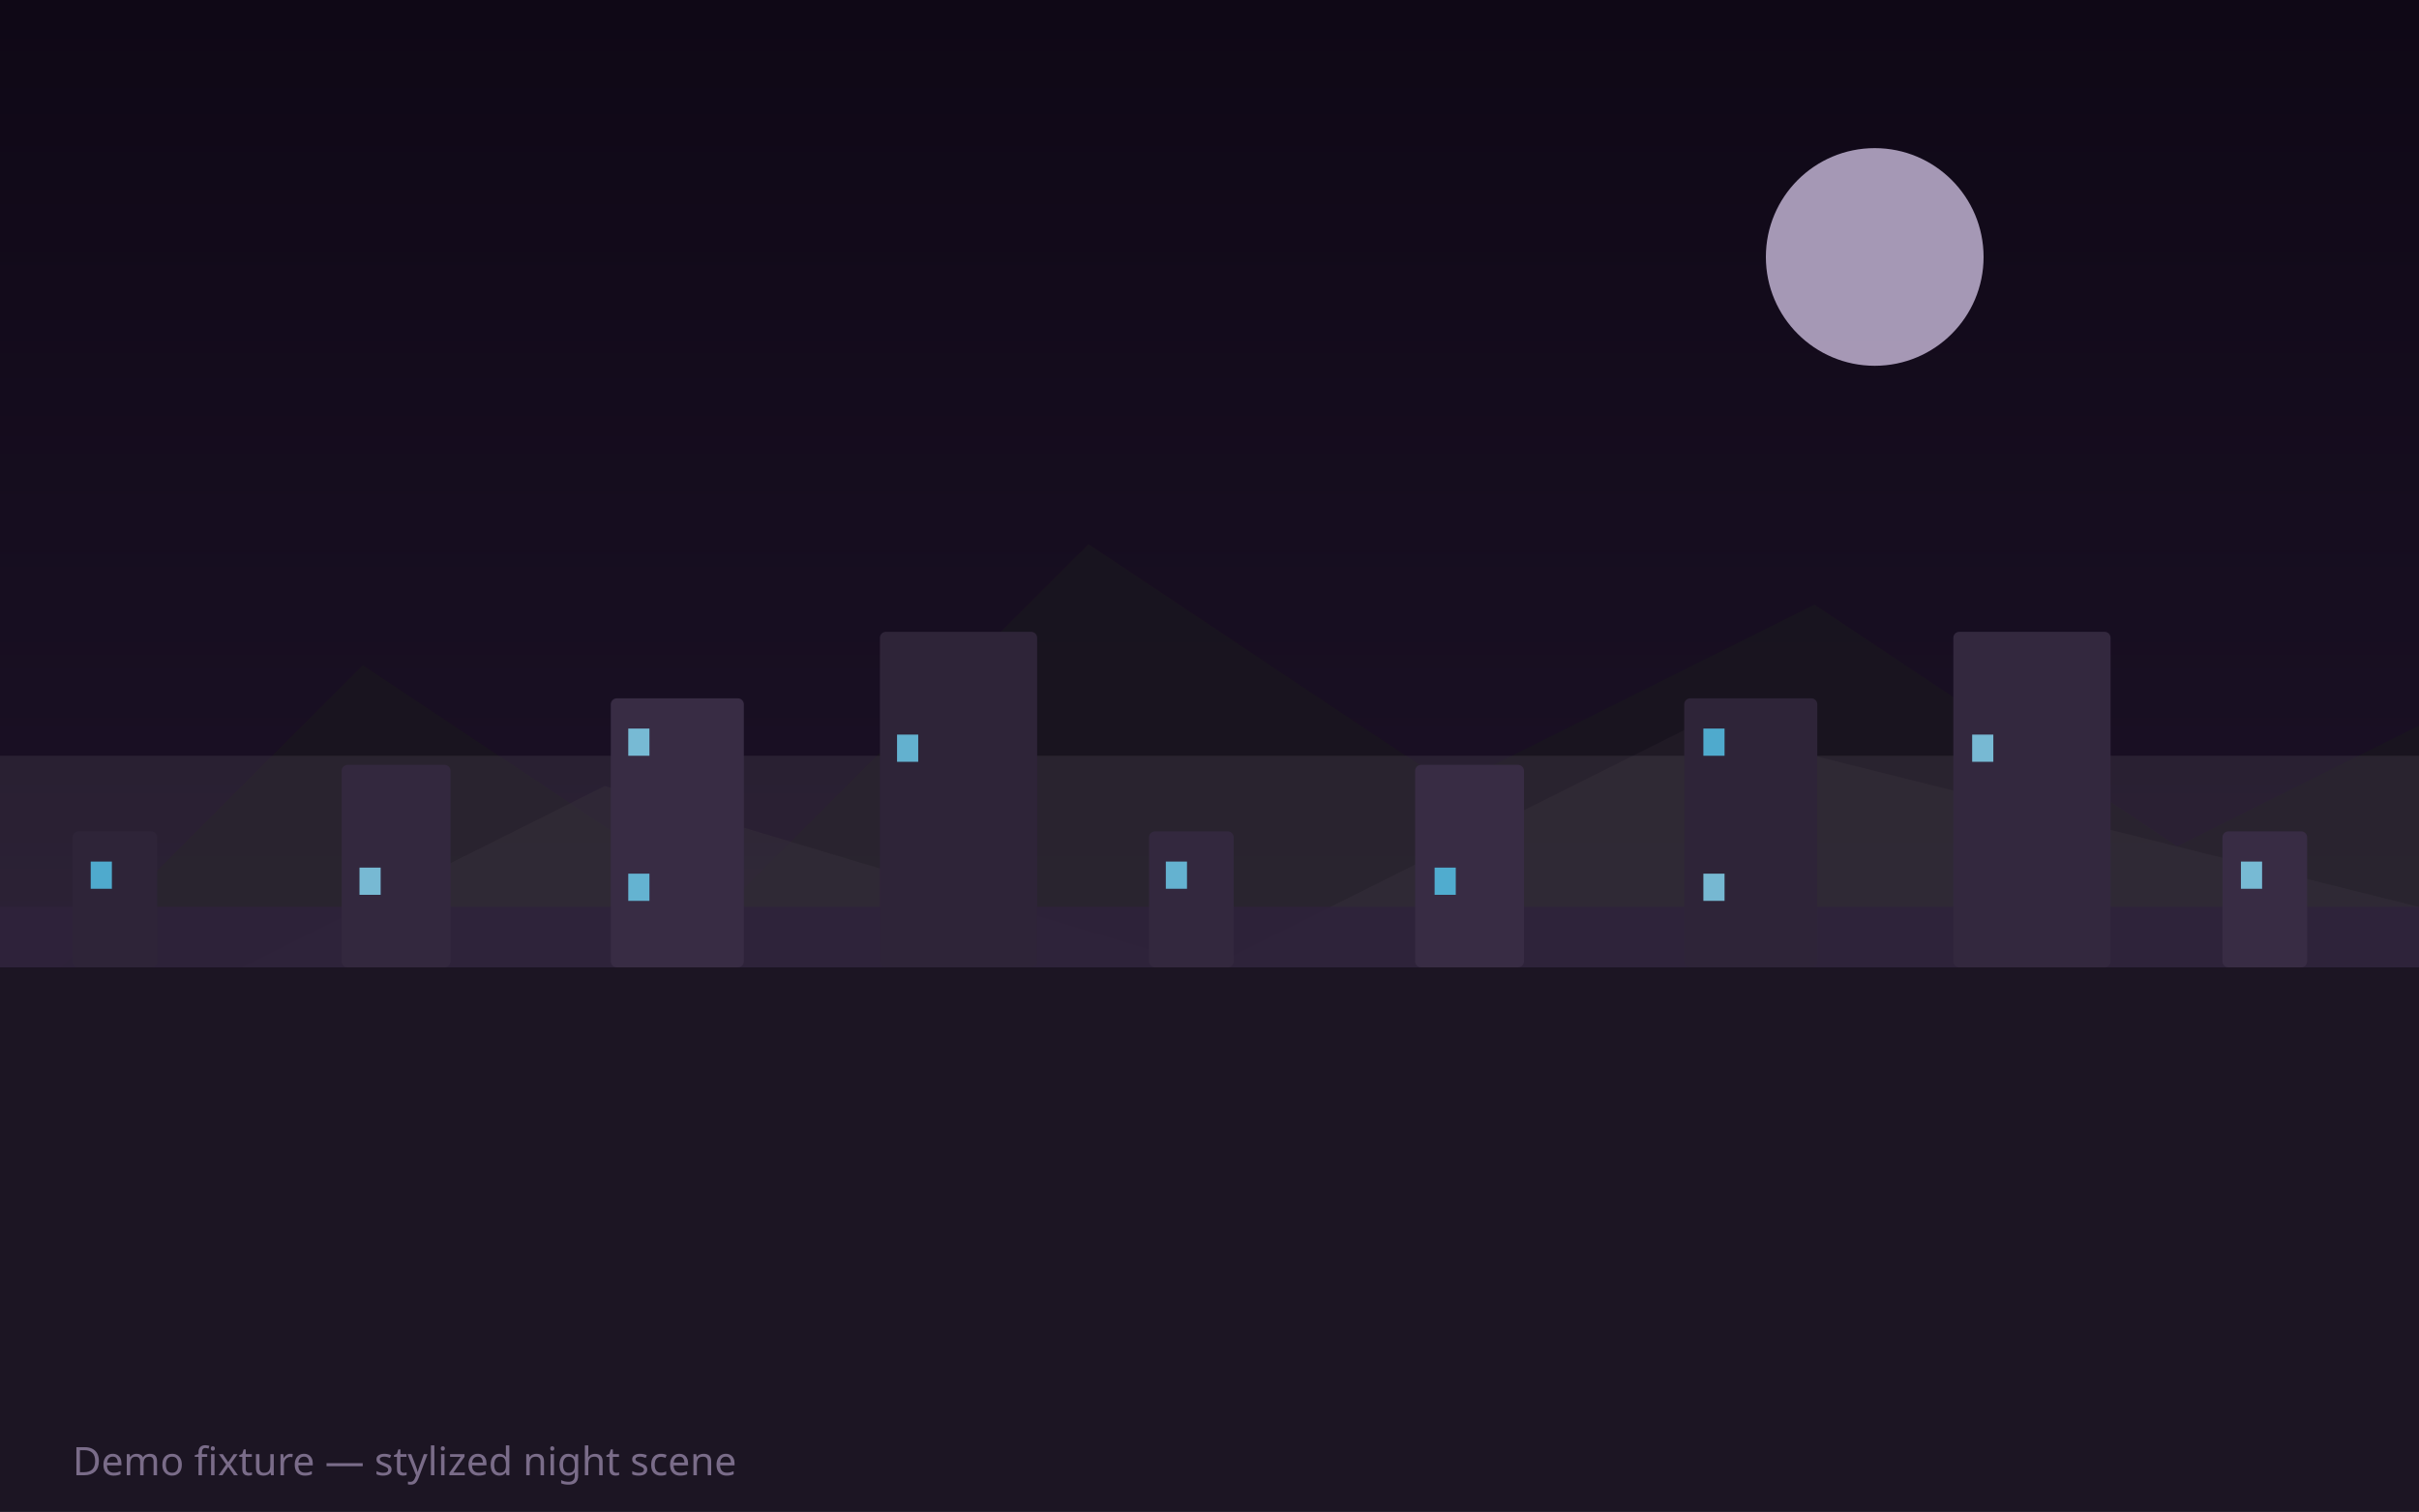
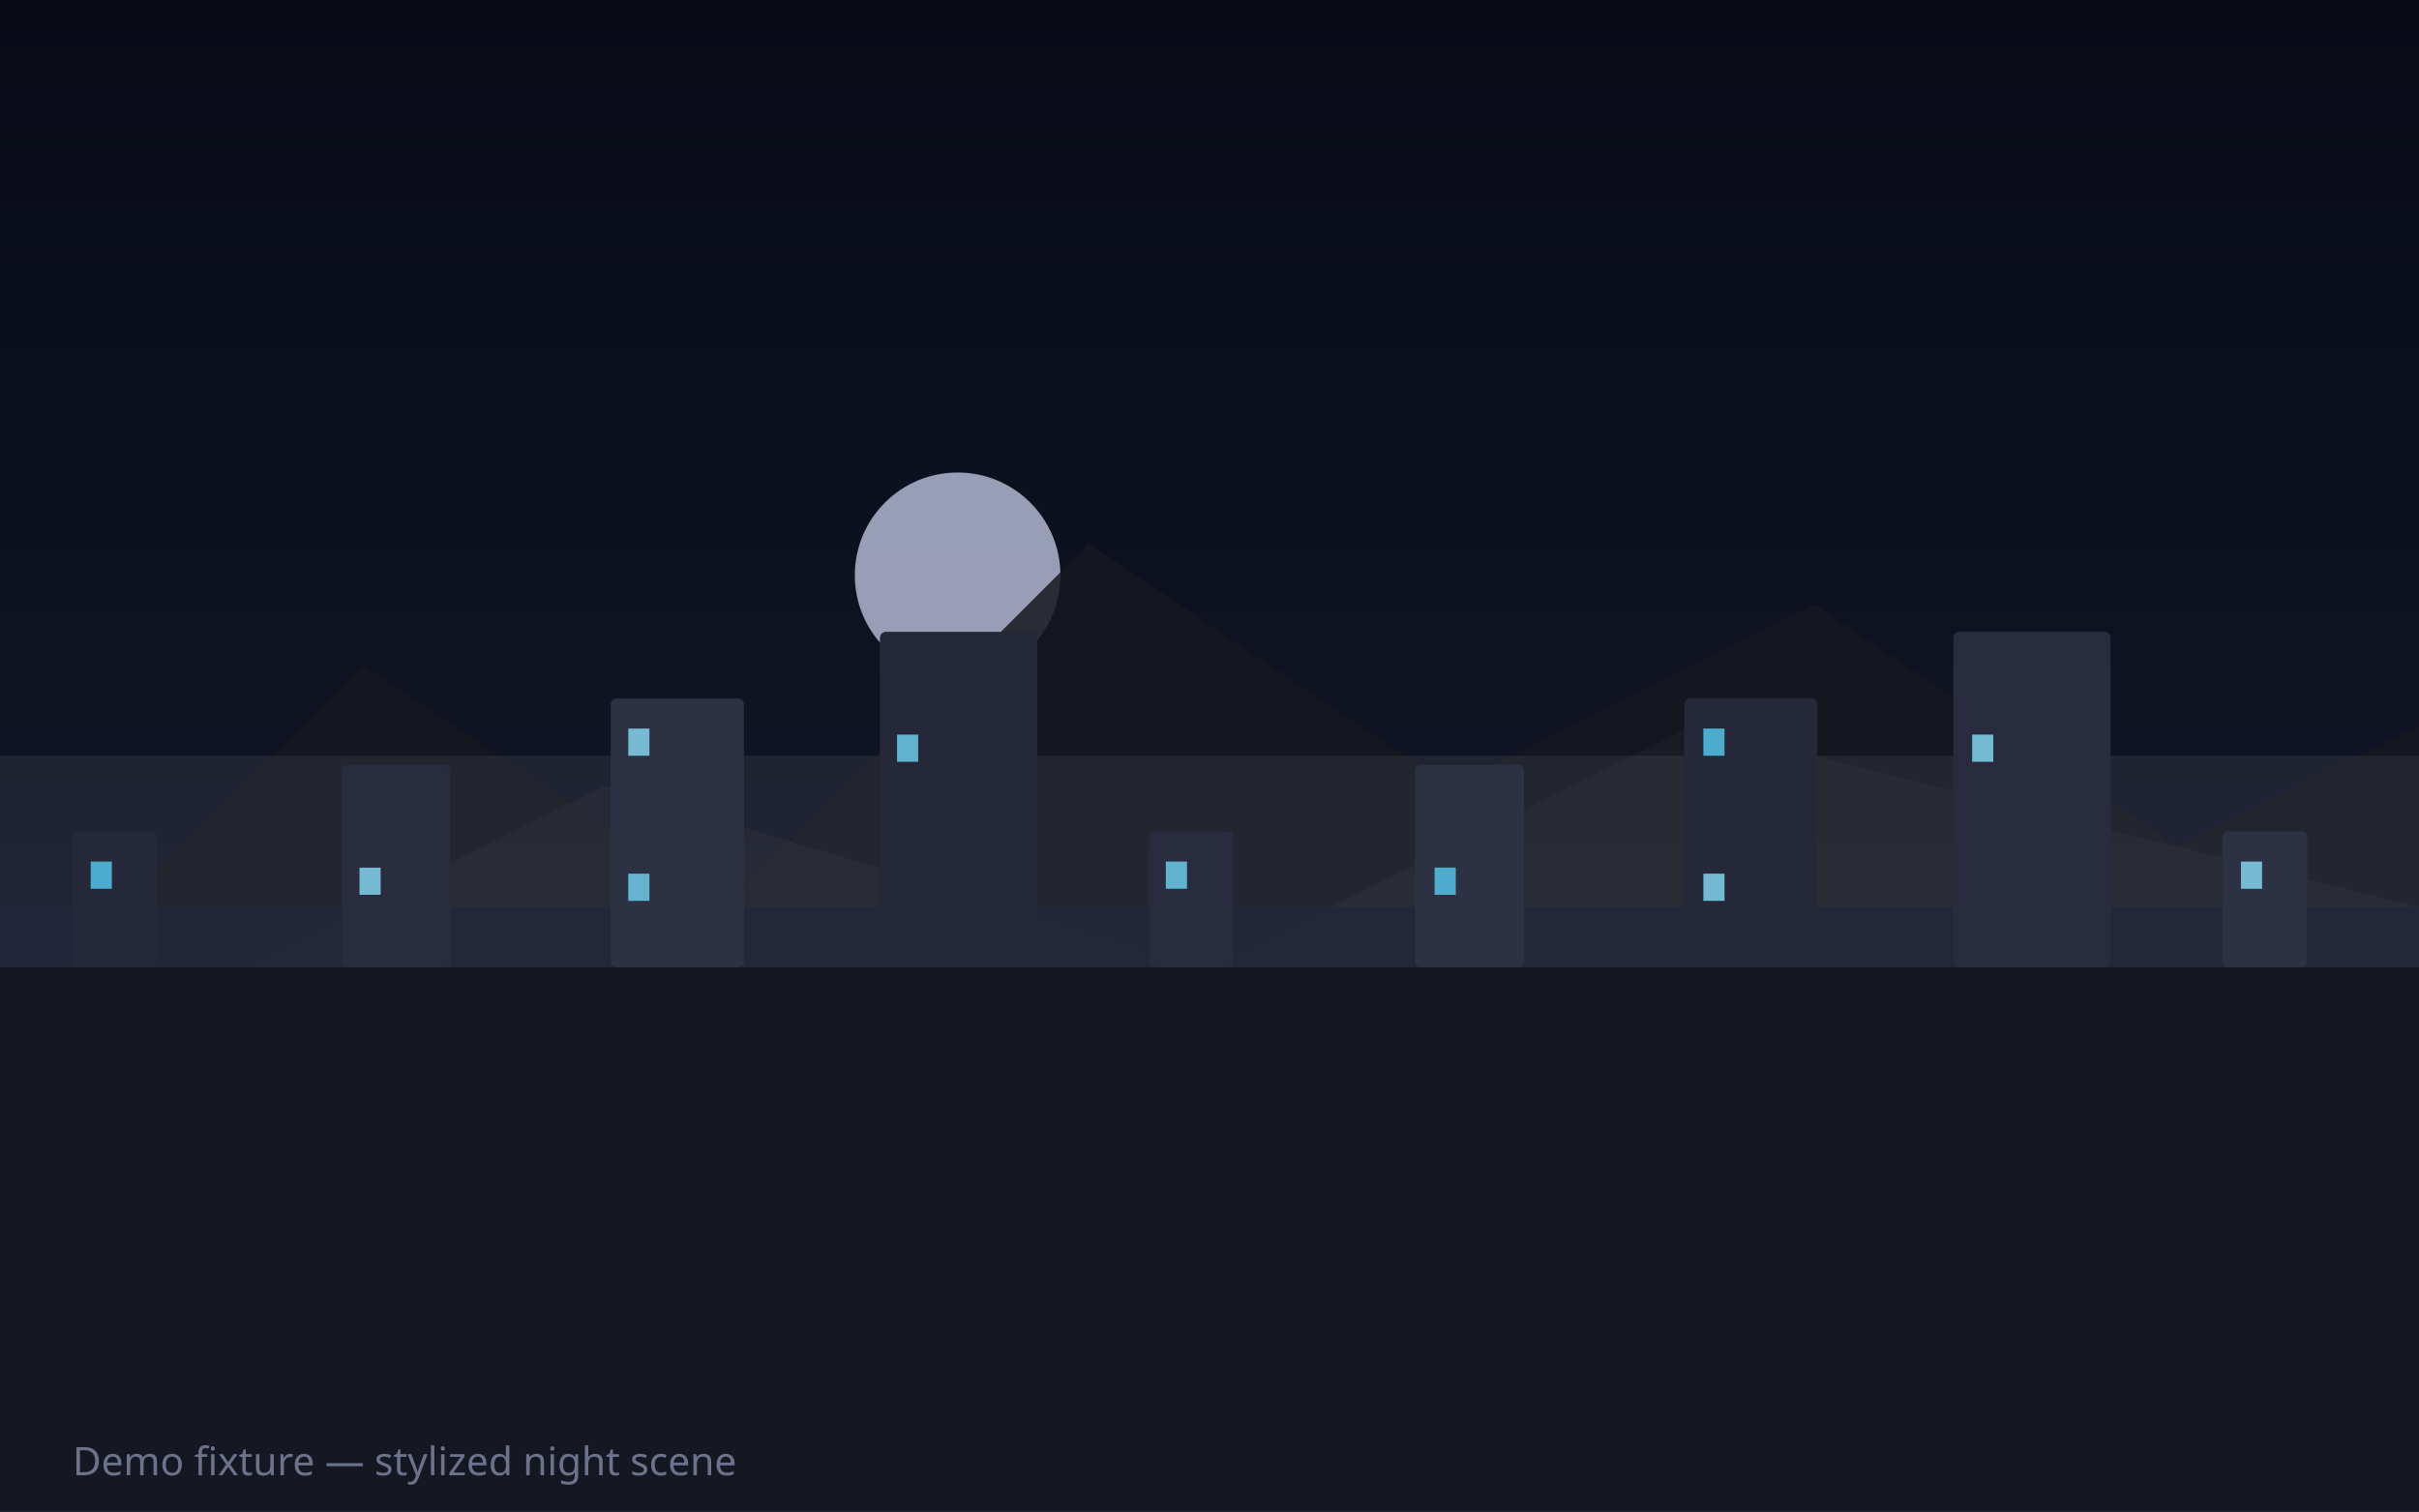
<svg xmlns="http://www.w3.org/2000/svg" width="800" height="500" viewBox="0 0 800 500" role="img" aria-label="Demo night scene">
  <defs>
    <linearGradient id="sky-aad-18" x1="0" y1="0" x2="0" y2="1">
-       <stop offset="0%" stop-color="hsl(269, 45%, 6%)" />
-       <stop offset="100%" stop-color="hsl(269, 35%, 14%)" />
+       <stop offset="0%" stop-color="hsl(228, 45%, 6%)" />
+       <stop offset="100%" stop-color="hsl(228, 35%, 14%)" />
    </linearGradient>
  </defs>
  <rect width="800" height="500" fill="url(#sky-aad-18)" />
-   <circle cx="620" cy="85" r="36" fill="hsl(269, 28%, 78%)" opacity="0.82" />
-   <path d="M0 340 L120 220 L240 300 L360 180 L480 260 L600 200 L720 280 L800 240 L800 500 L0 500 Z" fill="hsl(269, 18%, 10%)" opacity="0.85" />
-   <path d="M0 360 L200 260 L400 320 L560 240 L800 300 L800 500 L0 500 Z" fill="hsl(269, 15%, 14%)" opacity="0.6" />
-   <path d="M0 350 Q200 310 400 340 T800 330 L800 500 L0 500 Z" fill="hsl(269, 40%, 12%)" opacity="0.75" />
-   <rect y="300" width="800" height="120" fill="hsl(269, 40%, 12%)" opacity="0.9" />
-   <ellipse cx="80" cy="360" rx="40" ry="6" fill="hsl(269, 25%, 22%)" opacity="0.35" />
-   <ellipse cx="175" cy="360" rx="40" ry="6" fill="hsl(269, 25%, 22%)" opacity="0.35" />
-   <ellipse cx="270" cy="360" rx="40" ry="6" fill="hsl(269, 25%, 22%)" opacity="0.35" />
-   <ellipse cx="365" cy="360" rx="40" ry="6" fill="hsl(269, 25%, 22%)" opacity="0.35" />
-   <ellipse cx="460" cy="360" rx="40" ry="6" fill="hsl(269, 25%, 22%)" opacity="0.35" />
-   <ellipse cx="555" cy="360" rx="40" ry="6" fill="hsl(269, 25%, 22%)" opacity="0.35" />
-   <ellipse cx="650" cy="360" rx="40" ry="6" fill="hsl(269, 25%, 22%)" opacity="0.35" />
-   <ellipse cx="745" cy="360" rx="40" ry="6" fill="hsl(269, 25%, 22%)" opacity="0.35" />
-   <rect y="250" width="800" height="90" fill="hsl(269, 15%, 88%)" opacity="0.08" />
-   <rect y="320" width="800" height="180" fill="hsl(269, 25%, 11%)" />
-   <rect x="24" y="275" width="28" height="45" fill="hsl(269, 22%, 18%)" rx="2" />
+   <circle cx="316.7" cy="190.3" r="34" fill="hsl(228, 28%, 78%)" opacity="0.82" />
+   <path d="M0 340 L120 220 L240 300 L360 180 L480 260 L600 200 L720 280 L800 240 L800 500 L0 500 Z" fill="hsl(228, 18%, 10%)" opacity="0.85" />
+   <path d="M0 360 L200 260 L400 320 L560 240 L800 300 L800 500 L0 500 Z" fill="hsl(228, 15%, 14%)" opacity="0.6" />
+   <path d="M0 350 Q200 310 400 340 T800 330 L800 500 L0 500 Z" fill="hsl(228, 40%, 12%)" opacity="0.75" />
+   <rect y="300" width="800" height="120" fill="hsl(228, 40%, 12%)" opacity="0.9" />
+   <ellipse cx="80" cy="360" rx="40" ry="6" fill="hsl(228, 25%, 22%)" opacity="0.35" />
+   <ellipse cx="175" cy="360" rx="40" ry="6" fill="hsl(228, 25%, 22%)" opacity="0.35" />
+   <ellipse cx="270" cy="360" rx="40" ry="6" fill="hsl(228, 25%, 22%)" opacity="0.35" />
+   <ellipse cx="365" cy="360" rx="40" ry="6" fill="hsl(228, 25%, 22%)" opacity="0.35" />
+   <ellipse cx="460" cy="360" rx="40" ry="6" fill="hsl(228, 25%, 22%)" opacity="0.35" />
+   <ellipse cx="555" cy="360" rx="40" ry="6" fill="hsl(228, 25%, 22%)" opacity="0.35" />
+   <ellipse cx="650" cy="360" rx="40" ry="6" fill="hsl(228, 25%, 22%)" opacity="0.35" />
+   <ellipse cx="745" cy="360" rx="40" ry="6" fill="hsl(228, 25%, 22%)" opacity="0.35" />
+   <rect y="250" width="800" height="90" fill="hsl(228, 15%, 88%)" opacity="0.08" />
+   <rect y="320" width="800" height="180" fill="hsl(228, 25%, 11%)" />
+   <rect x="24" y="275" width="28" height="45" fill="hsl(228, 22%, 18%)" rx="2" />
  <rect x="30" y="285" width="7" height="9" fill="hsl(195, 75%, 62%)" opacity="0.85" />
-   <rect x="113" y="253" width="36" height="67" fill="hsl(269, 22%, 20%)" rx="2" />
+   <rect x="113" y="253" width="36" height="67" fill="hsl(228, 22%, 20%)" rx="2" />
  <rect x="118.889" y="287" width="7" height="9" fill="hsl(195, 75%, 72%)" opacity="0.85" />
-   <rect x="202" y="231" width="44" height="89" fill="hsl(269, 22%, 22%)" rx="2" />
+   <rect x="202" y="231" width="44" height="89" fill="hsl(228, 22%, 22%)" rx="2" />
  <rect x="207.778" y="241" width="7" height="9" fill="hsl(195, 75%, 72%)" opacity="0.85" />
  <rect x="207.778" y="289" width="7" height="9" fill="hsl(195, 75%, 67%)" opacity="0.85" />
-   <rect x="291" y="209" width="52" height="111" fill="hsl(269, 22%, 18%)" rx="2" />
+   <rect x="291" y="209" width="52" height="111" fill="hsl(228, 22%, 18%)" rx="2" />
  <rect x="296.667" y="243" width="7" height="9" fill="hsl(195, 75%, 67%)" opacity="0.85" />
-   <rect x="380" y="275" width="28" height="45" fill="hsl(269, 22%, 20%)" rx="2" />
+   <rect x="380" y="275" width="28" height="45" fill="hsl(228, 22%, 20%)" rx="2" />
  <rect x="385.556" y="285" width="7" height="9" fill="hsl(195, 75%, 67%)" opacity="0.85" />
-   <rect x="468" y="253" width="36" height="67" fill="hsl(269, 22%, 22%)" rx="2" />
+   <rect x="468" y="253" width="36" height="67" fill="hsl(228, 22%, 22%)" rx="2" />
  <rect x="474.444" y="287" width="7" height="9" fill="hsl(195, 75%, 62%)" opacity="0.85" />
-   <rect x="557" y="231" width="44" height="89" fill="hsl(269, 22%, 18%)" rx="2" />
+   <rect x="557" y="231" width="44" height="89" fill="hsl(228, 22%, 18%)" rx="2" />
  <rect x="563.333" y="241" width="7" height="9" fill="hsl(195, 75%, 62%)" opacity="0.85" />
  <rect x="563.333" y="289" width="7" height="9" fill="hsl(195, 75%, 72%)" opacity="0.85" />
-   <rect x="646" y="209" width="52" height="111" fill="hsl(269, 22%, 20%)" rx="2" />
+   <rect x="646" y="209" width="52" height="111" fill="hsl(228, 22%, 20%)" rx="2" />
  <rect x="652.222" y="243" width="7" height="9" fill="hsl(195, 75%, 72%)" opacity="0.85" />
-   <rect x="735" y="275" width="28" height="45" fill="hsl(269, 22%, 22%)" rx="2" />
+   <rect x="735" y="275" width="28" height="45" fill="hsl(228, 22%, 22%)" rx="2" />
  <rect x="741.111" y="285" width="7" height="9" fill="hsl(195, 75%, 72%)" opacity="0.85" />
-   <text x="24" y="488" fill="hsl(269, 12%, 48%)" font-family="system-ui,sans-serif" font-size="13">Demo fixture — stylized night scene</text>
+   <text x="24" y="488" fill="hsl(228, 12%, 48%)" font-family="system-ui,sans-serif" font-size="13">Demo fixture — stylized night scene</text>
</svg>
